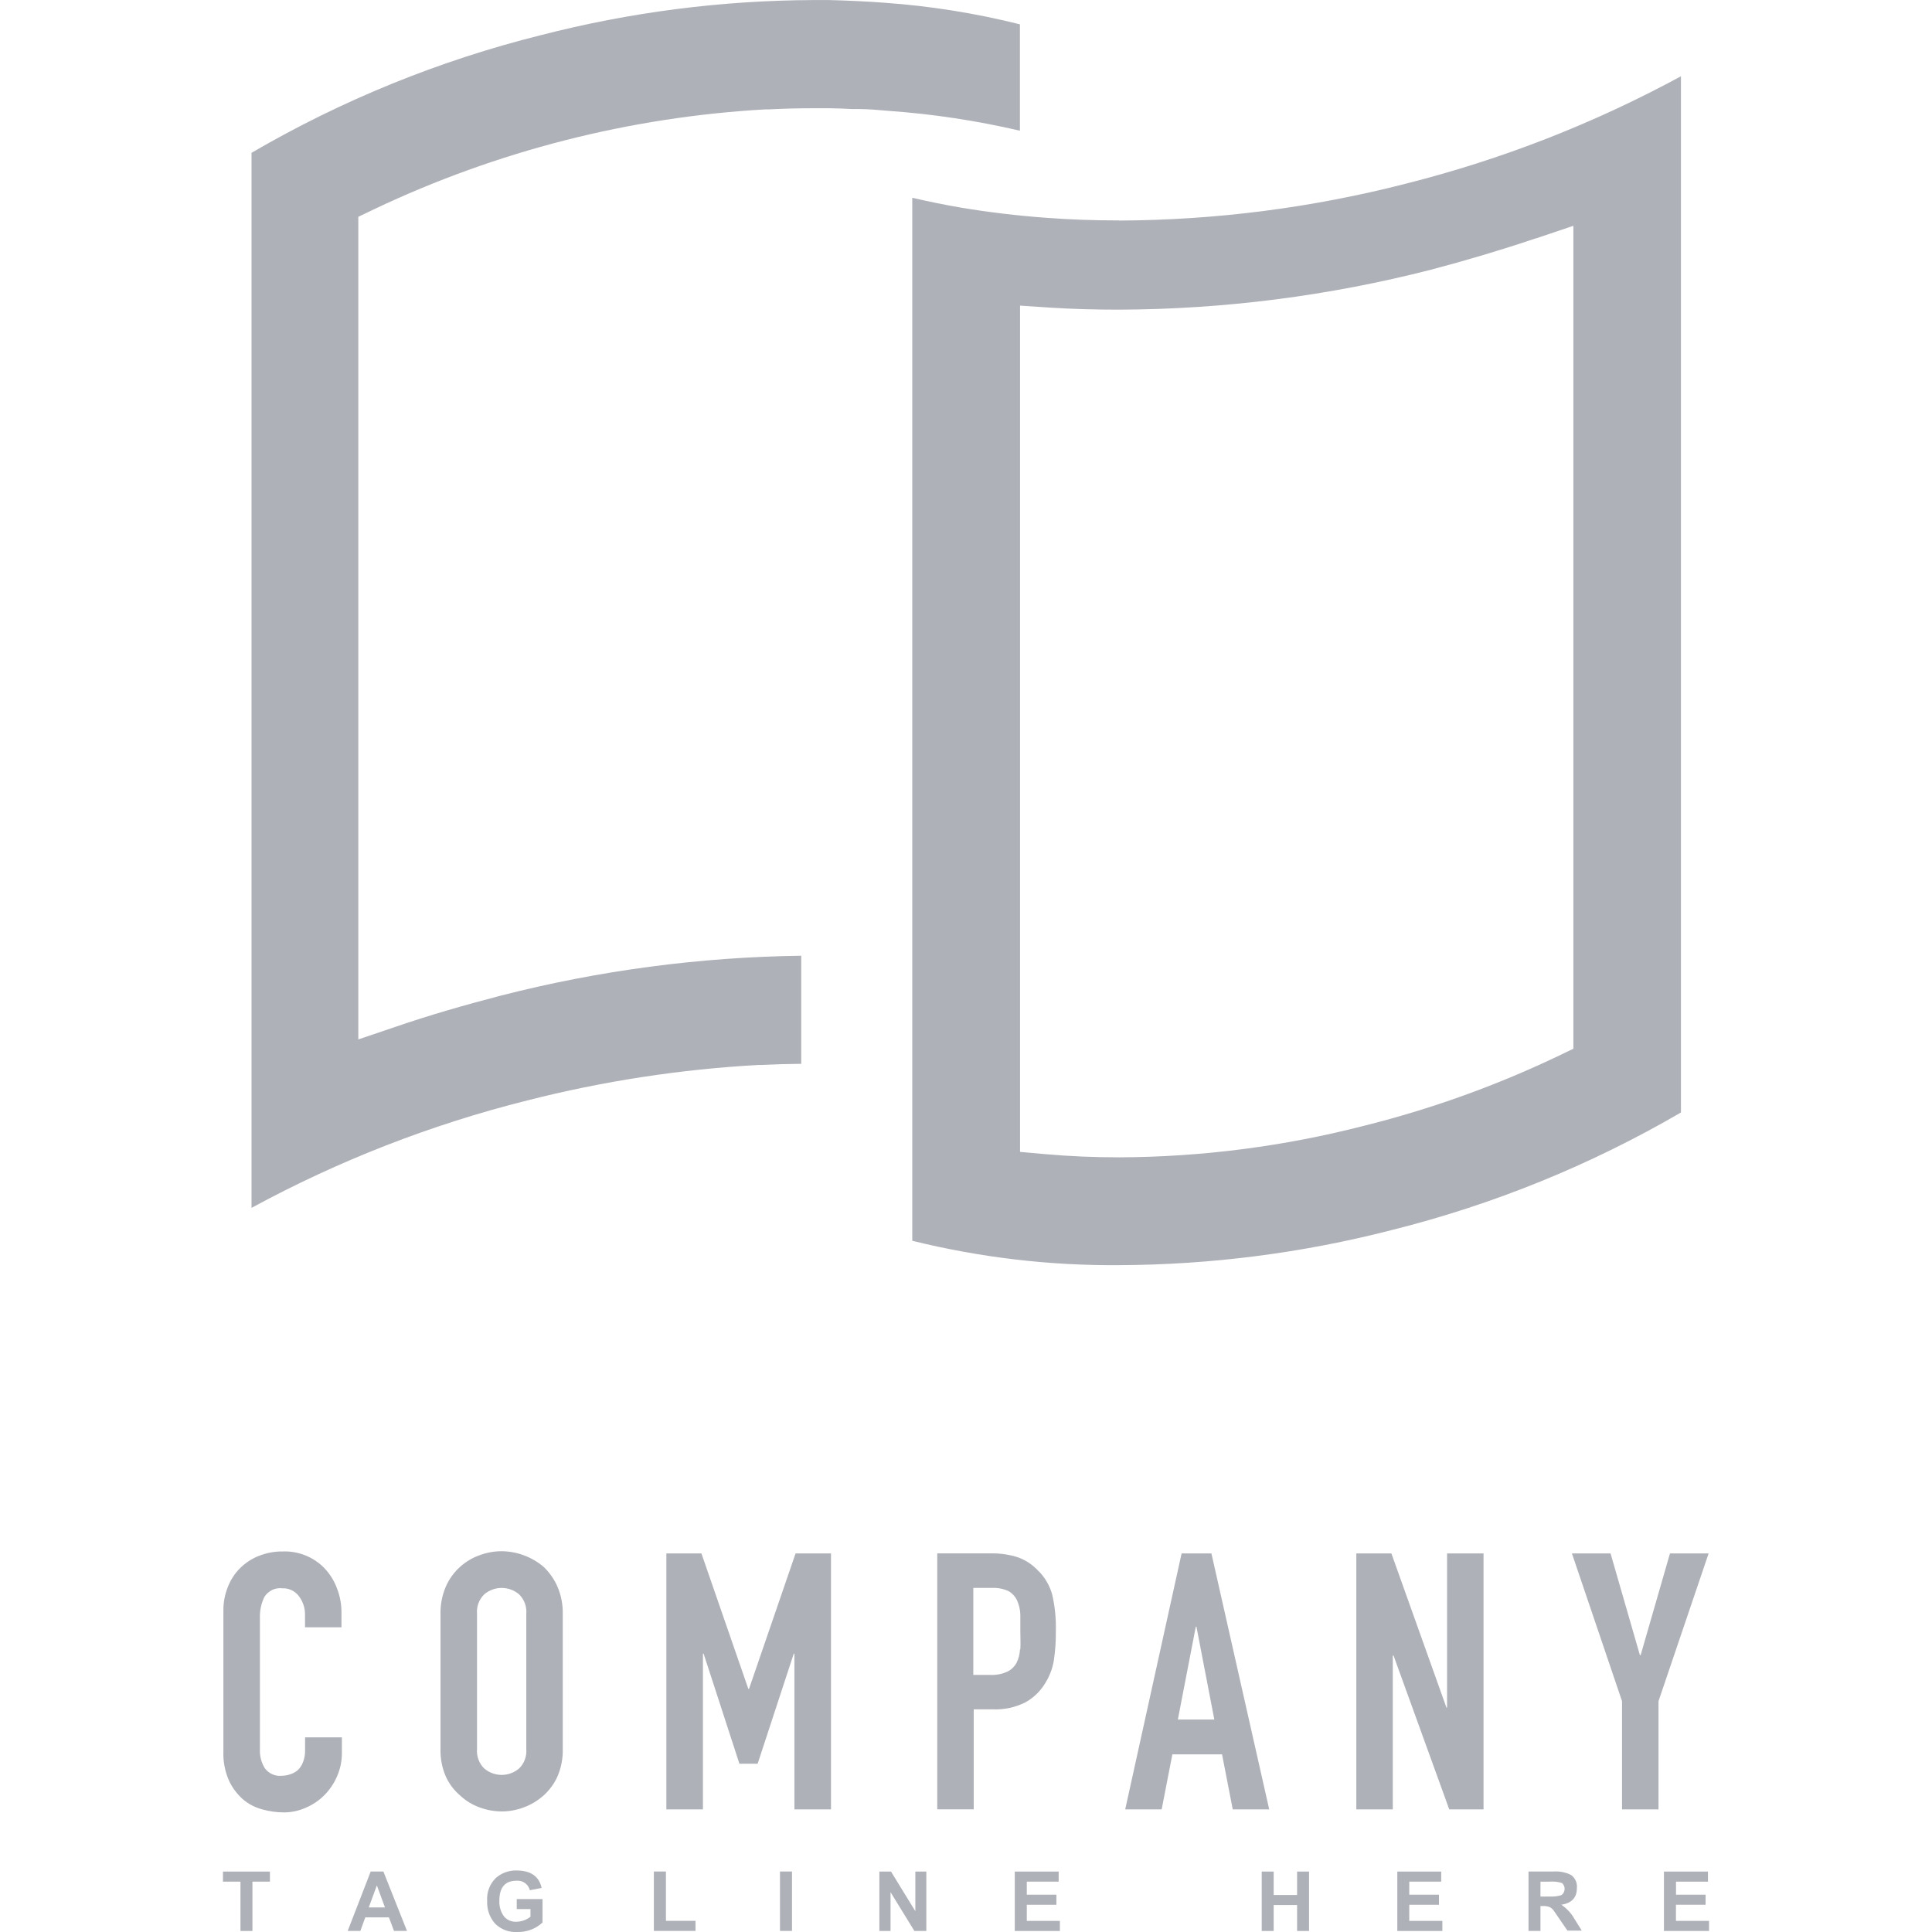
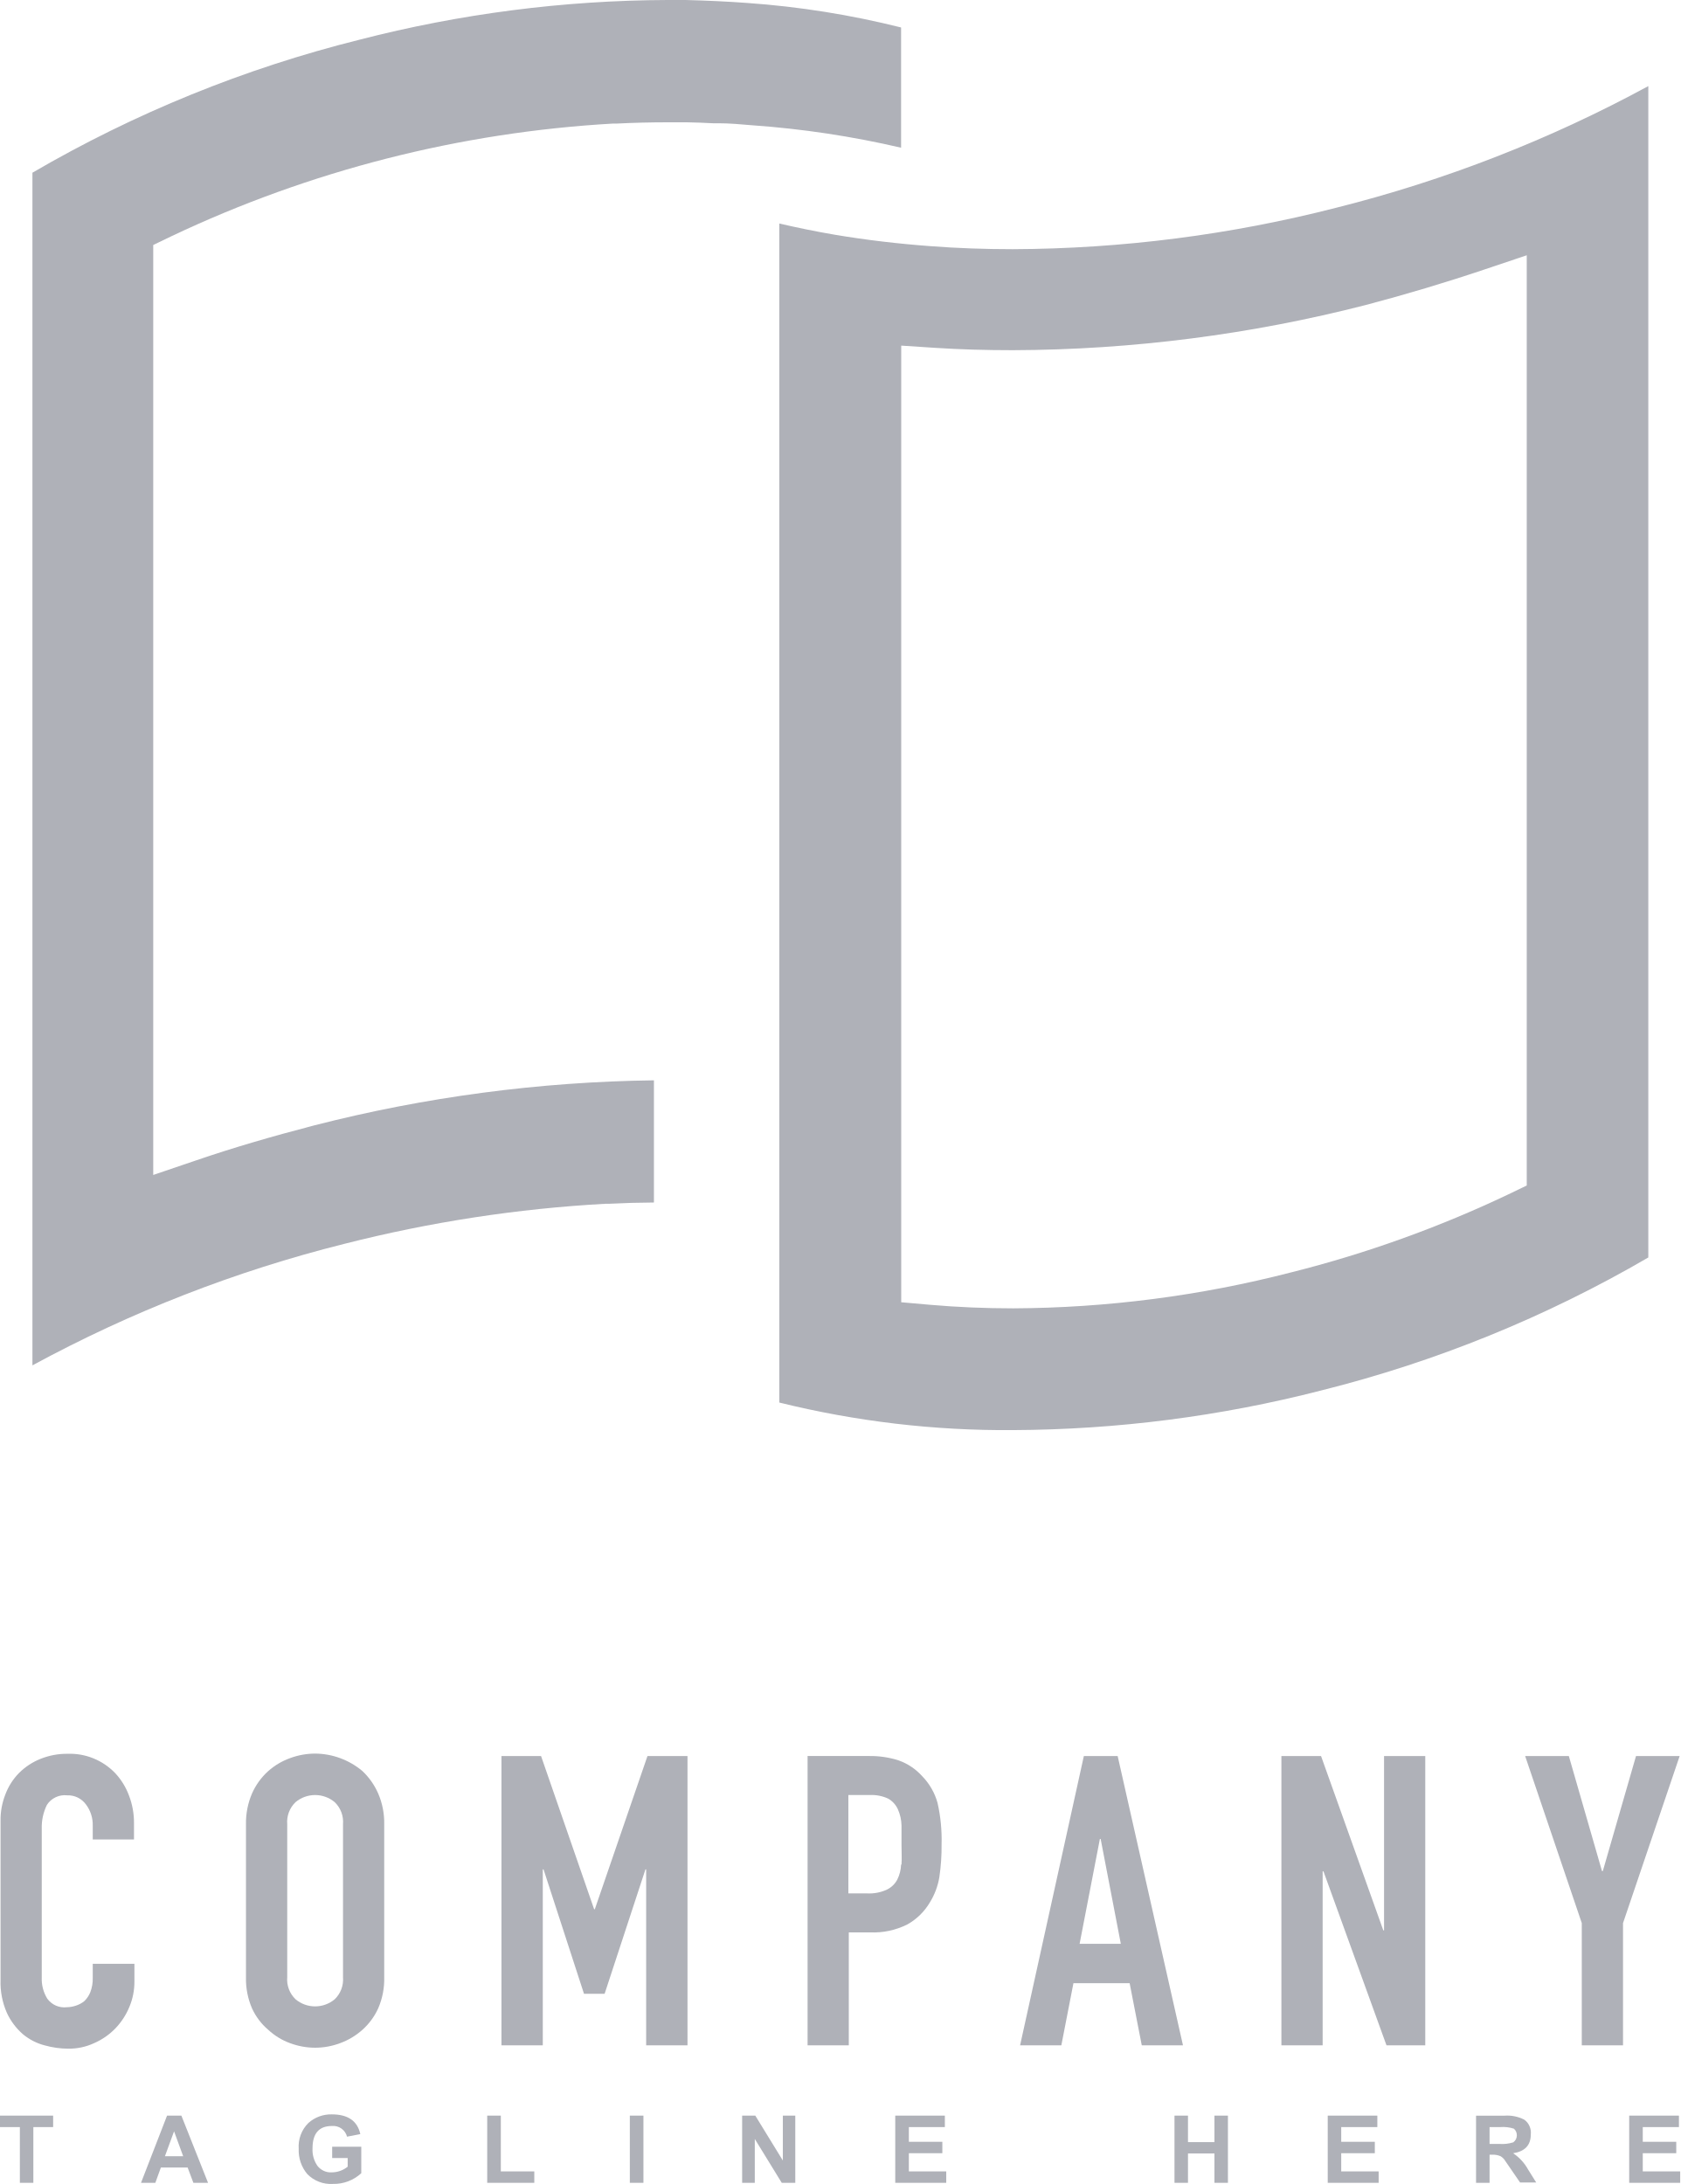
- <svg xmlns="http://www.w3.org/2000/svg" version="1.1" width="32" height="32" viewBox="0 0 32 32">
-   <path fill="#afb1b8" d="M14.14 1.806h0.084c0.156 0 0.324 0.016 0.49 0.030 0.734 0.052 1.463 0.162 2.179 0.329v-1.762c-0.738-0.185-1.491-0.305-2.25-0.358-0.288-0.022-0.595-0.036-0.909-0.044h-0.263c-1.523 0.006-3.039 0.201-4.515 0.582-1.68 0.419-3.293 1.075-4.79 1.948v17.475c1.442-0.783 2.976-1.381 4.566-1.779 1.256-0.32 2.539-0.517 3.833-0.588h0.051c0.216-0.011 0.433-0.017 0.655-0.019v-1.79c-1.681 0.022-3.353 0.244-4.982 0.662-0.602 0.157-1.185 0.325-1.731 0.513l-0.623 0.211v-13.625l0.266-0.128c2.032-0.963 4.229-1.524 6.471-1.651 0.019-0.001 0.037-0.001 0.056 0 0.248-0.013 0.497-0.019 0.741-0.019h0.28c0.129 0.003 0.258 0.006 0.388 0.014z" />
-   <path fill="#afb1b8" d="M18.53 3.651c-0.409 0-0.814-0.014-1.205-0.044-0.467-0.034-0.947-0.091-1.401-0.167-0.277-0.047-0.55-0.103-0.814-0.164v17.275c1.12 0.277 2.271 0.413 3.425 0.404 1.523-0.006 3.039-0.201 4.515-0.581 1.68-0.42 3.294-1.075 4.792-1.948v-17.163c-1.442 0.783-2.975 1.381-4.564 1.781-1.551 0.398-3.145 0.603-4.747 0.609zM25.437 3.95l0.623-0.21v13.63l-0.266 0.128c-1.021 0.486-2.087 0.869-3.184 1.144-1.331 0.344-2.7 0.522-4.074 0.527-0.411 0-0.819-0.017-1.214-0.052l-0.427-0.038v-14.017l0.497 0.033c0.361 0.023 0.735 0.034 1.141 0.034 1.745-0.006 3.482-0.229 5.173-0.663 0.581-0.153 1.158-0.325 1.731-0.518z" />
-   <path fill="#afb1b8" d="M5.377 25.977c-0.090-0.093-0.197-0.166-0.317-0.214s-0.247-0.071-0.376-0.066c-0.137-0.002-0.273 0.024-0.4 0.075-0.117 0.046-0.222 0.116-0.311 0.205s-0.156 0.196-0.201 0.313c-0.049 0.123-0.073 0.254-0.072 0.387v2.335c-0.006 0.165 0.026 0.328 0.092 0.479 0.055 0.12 0.135 0.226 0.234 0.313 0.093 0.079 0.203 0.135 0.321 0.166 0.114 0.032 0.231 0.048 0.349 0.049 0.13 0.001 0.259-0.027 0.377-0.081 0.117-0.051 0.222-0.124 0.311-0.216 0.087-0.091 0.156-0.197 0.204-0.313 0.050-0.118 0.075-0.244 0.075-0.372v-0.261h-0.61v0.208c0.002 0.071-0.010 0.142-0.036 0.208-0.020 0.050-0.050 0.095-0.089 0.131-0.038 0.031-0.081 0.053-0.128 0.067-0.041 0.014-0.084 0.021-0.128 0.022-0.054 0.006-0.11-0.002-0.16-0.024s-0.094-0.057-0.126-0.101c-0.058-0.094-0.086-0.203-0.081-0.313v-2.177c-0.004-0.121 0.022-0.241 0.075-0.349 0.032-0.049 0.077-0.089 0.129-0.114s0.112-0.034 0.17-0.027c0.053-0.002 0.105 0.009 0.152 0.032s0.089 0.057 0.12 0.099c0.068 0.090 0.104 0.2 0.101 0.313v0.202h0.604v-0.238c0.001-0.14-0.024-0.278-0.075-0.408-0.045-0.122-0.114-0.234-0.204-0.329z" />
-   <path fill="#afb1b8" d="M9.002 25.95c-0.195-0.164-0.44-0.255-0.694-0.257-0.124 0-0.248 0.023-0.364 0.066-0.119 0.042-0.228 0.107-0.322 0.191-0.101 0.091-0.182 0.202-0.237 0.327-0.061 0.143-0.092 0.297-0.089 0.452v2.239c-0.004 0.158 0.026 0.314 0.089 0.459 0.055 0.12 0.136 0.227 0.237 0.313 0.093 0.087 0.203 0.154 0.322 0.197 0.117 0.043 0.24 0.065 0.364 0.066s0.248-0.023 0.364-0.066c0.121-0.044 0.233-0.111 0.33-0.197 0.097-0.087 0.176-0.194 0.23-0.313 0.063-0.145 0.093-0.301 0.089-0.459v-2.239c0.003-0.155-0.027-0.31-0.089-0.452-0.054-0.123-0.133-0.235-0.23-0.327zM8.717 28.969c0.005 0.060-0.003 0.12-0.024 0.176s-0.054 0.107-0.097 0.148c-0.081 0.068-0.182 0.105-0.287 0.105s-0.207-0.037-0.287-0.105c-0.043-0.041-0.076-0.092-0.097-0.148s-0.029-0.116-0.024-0.176v-2.239c-0.005-0.060 0.003-0.12 0.024-0.176s0.054-0.107 0.097-0.148c0.081-0.068 0.182-0.105 0.287-0.105s0.207 0.037 0.287 0.105c0.043 0.041 0.076 0.092 0.097 0.148s0.029 0.116 0.024 0.176v2.239z" />
-   <path fill="#afb1b8" d="M13.764 29.969v-4.239h-0.587l-0.771 2.244h-0.011l-0.777-2.244h-0.581v4.239h0.606v-2.579h0.011l0.593 1.823h0.302l0.598-1.823h0.011v2.579h0.606z" />
-   <path fill="#afb1b8" d="M17.205 26.027c-0.093-0.105-0.211-0.184-0.342-0.232-0.142-0.046-0.29-0.068-0.439-0.066h-0.9v4.239h0.604v-1.656h0.311c0.188 0.009 0.376-0.031 0.545-0.116 0.137-0.076 0.252-0.188 0.332-0.324 0.070-0.113 0.117-0.238 0.139-0.369 0.024-0.16 0.035-0.321 0.033-0.482 0.006-0.204-0.014-0.407-0.059-0.606-0.040-0.147-0.117-0.281-0.223-0.39zM16.894 27.319c-0.003 0.077-0.022 0.152-0.056 0.221-0.035 0.065-0.089 0.117-0.156 0.149-0.089 0.040-0.187 0.058-0.285 0.053h-0.276v-1.441h0.311c0.094-0.005 0.187 0.014 0.273 0.053 0.062 0.036 0.112 0.091 0.142 0.157 0.033 0.074 0.051 0.155 0.053 0.236 0 0.089 0 0.183 0 0.282s0.006 0.2 0 0.291h-0.006z" />
-   <path fill="#afb1b8" d="M20.066 25.73h-0.495l-0.934 4.239h0.604l0.177-0.911h0.823l0.177 0.911h0.604l-0.957-4.239zM19.509 28.481l0.297-1.537h0.011l0.296 1.537h-0.604z" />
-   <path fill="#afb1b8" d="M23.969 28.284h-0.011l-0.912-2.554h-0.581v4.239h0.604v-2.549h0.012l0.923 2.549h0.568v-4.239h-0.604v2.554z" />
-   <path fill="#afb1b8" d="M27.66 25.73l-0.486 1.685h-0.012l-0.486-1.685h-0.64l0.83 2.447v1.792h0.604v-1.792l0.83-2.447h-0.64z" />
-   <path fill="#afb1b8" d="M3.692 31.166h0.291v0.817h0.198v-0.817h0.29v-0.167h-0.778v0.167z" />
-   <path fill="#afb1b8" d="M6.14 30.998l-0.381 0.984h0.21l0.081-0.224h0.392l0.084 0.224h0.215l-0.391-0.984h-0.21zM6.108 31.593l0.134-0.365 0.134 0.365h-0.268z" />
-   <path fill="#afb1b8" d="M8.559 31.62h0.227v0.127c-0.066 0.053-0.149 0.082-0.233 0.083-0.040 0.002-0.079-0.005-0.116-0.021s-0.068-0.041-0.093-0.072c-0.052-0.075-0.078-0.165-0.073-0.257 0-0.219 0.095-0.329 0.283-0.329 0.050-0.005 0.099 0.008 0.14 0.037s0.070 0.071 0.082 0.12l0.195-0.038c-0.042-0.192-0.181-0.289-0.417-0.289-0.127-0.003-0.25 0.042-0.344 0.127-0.050 0.049-0.088 0.108-0.112 0.174s-0.034 0.135-0.029 0.205c-0.006 0.135 0.039 0.267 0.126 0.369 0.048 0.050 0.107 0.088 0.171 0.113s0.134 0.035 0.203 0.031c0.154 0.004 0.304-0.052 0.417-0.157v-0.388h-0.427v0.166z" />
-   <path fill="#afb1b8" d="M11.029 30.998h-0.199v0.984h0.69v-0.167h-0.49v-0.817z" />
-   <path fill="#afb1b8" d="M13.118 30.998h-0.199v0.984h0.199v-0.984z" />
-   <path fill="#afb1b8" d="M15.161 31.656l-0.403-0.657h-0.193v0.984h0.185v-0.643l0.395 0.643h0.198v-0.984h-0.182v0.657z" />
-   <path fill="#afb1b8" d="M17.007 31.549h0.49v-0.167h-0.49v-0.216h0.528v-0.167h-0.727v0.984h0.747v-0.167h-0.548v-0.266z" />
-   <path fill="#afb1b8" d="M21.484 31.387h-0.388v-0.388h-0.198v0.984h0.198v-0.43h0.388v0.43h0.198v-0.984h-0.198v0.388z" />
-   <path fill="#afb1b8" d="M23.342 31.549h0.492v-0.167h-0.492v-0.216h0.529v-0.167h-0.727v0.984h0.746v-0.167h-0.548v-0.266z" />
-   <path fill="#afb1b8" d="M25.86 31.549c0.171-0.027 0.258-0.117 0.258-0.274 0.005-0.042-0.001-0.084-0.018-0.123s-0.044-0.072-0.078-0.096c-0.089-0.045-0.189-0.065-0.288-0.058h-0.417v0.984h0.198v-0.412h0.039c0.042-0.003 0.084 0.005 0.123 0.022 0.029 0.018 0.053 0.043 0.070 0.072l0.215 0.313h0.237l-0.12-0.192c-0.053-0.095-0.128-0.176-0.218-0.236zM25.661 31.413h-0.146v-0.247h0.156c0.068-0.005 0.136 0.002 0.201 0.023 0.014 0.013 0.026 0.029 0.033 0.046s0.011 0.037 0.010 0.056c-0.001 0.019-0.006 0.038-0.015 0.055s-0.022 0.032-0.037 0.043c-0.065 0.020-0.133 0.028-0.201 0.023z" />
-   <path fill="#afb1b8" d="M27.76 31.549h0.49v-0.167h-0.49v-0.216h0.529v-0.167h-0.729v0.984h0.747v-0.167h-0.548v-0.266z" />
+ <svg xmlns="http://www.w3.org/2000/svg" width="40" height="52" viewBox="0 0 40 52" fill="none">
+   <path d="M16.977 2.935H17.114C17.367 2.935 17.64 2.96 17.91 2.983C19.103 3.067 20.287 3.246 21.452 3.517V0.654C20.253 0.353 19.03 0.158 17.797 0.071C17.329 0.036 16.83 0.013 16.319 0H15.892C13.417 0.009 10.953 0.327 8.556 0.946C5.825 1.627 3.205 2.693 0.772 4.112V32.509C3.114 31.236 5.607 30.264 8.191 29.617C10.232 29.097 12.318 28.776 14.419 28.661H14.503C14.855 28.643 15.206 28.633 15.568 28.631V25.722C12.837 25.757 10.119 26.118 7.473 26.797C6.494 27.052 5.548 27.326 4.66 27.631L3.648 27.975V5.833L4.08 5.625C7.382 4.06 10.952 3.149 14.597 2.942C14.627 2.94 14.657 2.94 14.688 2.942C15.09 2.922 15.495 2.912 15.892 2.912H16.327H16.347C16.557 2.917 16.767 2.922 16.977 2.935Z" fill="#AFB1B8" />
+   <path d="M24.111 5.933C23.445 5.933 22.788 5.91 22.153 5.861C21.394 5.805 20.615 5.714 19.876 5.589C19.426 5.513 18.983 5.421 18.553 5.322V33.394C20.374 33.844 22.243 34.065 24.118 34.05C26.593 34.039 29.057 33.723 31.455 33.106C34.185 32.424 36.807 31.358 39.241 29.94V2.05C36.899 3.322 34.407 4.294 31.824 4.943C29.303 5.591 26.712 5.923 24.111 5.933ZM35.335 6.418L36.347 6.078V28.226L35.914 28.435C34.255 29.224 32.522 29.847 30.741 30.294C28.578 30.853 26.355 31.141 24.121 31.151C23.453 31.151 22.79 31.123 22.148 31.067L21.455 31.006V28.318V8.229L22.262 8.282C22.849 8.32 23.456 8.338 24.116 8.338C26.951 8.328 29.775 7.966 32.522 7.26C33.466 7.011 34.404 6.731 35.335 6.418Z" fill="#AFB1B8" />
+   <path d="M2.737 42.212C2.592 42.062 2.416 41.943 2.222 41.865C2.028 41.786 1.82 41.75 1.611 41.757C1.389 41.754 1.168 41.796 0.961 41.879C0.772 41.955 0.6 42.068 0.455 42.212C0.312 42.357 0.201 42.53 0.129 42.721C0.05 42.921 0.01 43.134 0.013 43.349V47.143C0.004 47.41 0.055 47.676 0.162 47.921C0.251 48.116 0.381 48.289 0.541 48.43C0.693 48.557 0.871 48.65 1.062 48.699C1.247 48.751 1.438 48.778 1.629 48.778C1.84 48.78 2.05 48.735 2.241 48.646C2.431 48.563 2.603 48.444 2.747 48.295C2.888 48.148 3.001 47.975 3.079 47.786C3.16 47.595 3.201 47.389 3.2 47.181V46.757H2.208V47.095C2.211 47.21 2.192 47.325 2.15 47.433C2.118 47.514 2.069 47.587 2.006 47.647C1.945 47.696 1.874 47.733 1.799 47.756C1.732 47.778 1.662 47.79 1.591 47.791C1.503 47.802 1.413 47.788 1.331 47.753C1.25 47.717 1.179 47.66 1.126 47.588C1.032 47.436 0.986 47.258 0.994 47.08V43.542C0.988 43.346 1.03 43.151 1.116 42.975C1.167 42.895 1.24 42.831 1.326 42.791C1.412 42.75 1.507 42.735 1.601 42.746C1.687 42.743 1.772 42.761 1.849 42.798C1.926 42.836 1.993 42.891 2.044 42.96C2.155 43.106 2.213 43.285 2.208 43.469V43.797H3.19V43.41C3.192 43.183 3.151 42.958 3.069 42.746C2.995 42.548 2.883 42.366 2.737 42.212Z" fill="#AFB1B8" />
+   <path d="M8.629 42.169C8.313 41.902 7.914 41.755 7.501 41.752C7.299 41.753 7.098 41.789 6.909 41.859C6.716 41.928 6.538 42.033 6.385 42.169C6.221 42.317 6.09 42.498 6 42.701C5.901 42.932 5.851 43.183 5.856 43.435V47.074C5.849 47.33 5.899 47.585 6 47.819C6.09 48.015 6.221 48.189 6.385 48.328C6.537 48.469 6.715 48.578 6.909 48.648C7.098 48.718 7.299 48.755 7.501 48.755C7.703 48.755 7.903 48.719 8.093 48.648C8.29 48.577 8.472 48.468 8.629 48.328C8.787 48.186 8.915 48.013 9.003 47.819C9.105 47.585 9.154 47.33 9.147 47.074V43.435C9.152 43.183 9.103 42.932 9.003 42.701C8.915 42.5 8.788 42.319 8.629 42.169ZM8.166 47.074C8.174 47.171 8.161 47.269 8.127 47.36C8.093 47.451 8.039 47.533 7.969 47.601C7.838 47.711 7.672 47.771 7.502 47.771C7.331 47.771 7.166 47.711 7.035 47.601C6.965 47.533 6.911 47.451 6.877 47.36C6.843 47.269 6.829 47.171 6.838 47.074V43.435C6.829 43.339 6.843 43.241 6.877 43.15C6.911 43.059 6.965 42.977 7.035 42.909C7.166 42.799 7.331 42.739 7.502 42.739C7.672 42.739 7.838 42.799 7.969 42.909C8.039 42.977 8.093 43.059 8.127 43.15C8.161 43.241 8.174 43.339 8.166 43.435V47.074Z" fill="#AFB1B8" />
+   <path d="M16.367 48.699V41.811H15.414L14.161 45.457H14.144L12.881 41.811H11.938V48.699H12.922V44.509H12.94L13.903 47.471H14.394L15.366 44.509H15.383V48.699H16.367Z" fill="#AFB1B8" />
+   <path d="M21.958 42.294C21.806 42.124 21.615 41.994 21.401 41.917C21.171 41.842 20.93 41.806 20.688 41.81H19.226V48.699H20.207V46.009H20.713C21.02 46.023 21.324 45.958 21.599 45.821C21.822 45.697 22.008 45.515 22.138 45.294C22.251 45.111 22.328 44.907 22.363 44.694C22.401 44.435 22.419 44.173 22.416 43.911C22.425 43.58 22.393 43.249 22.32 42.927C22.254 42.688 22.13 42.471 21.958 42.294ZM21.452 44.394C21.448 44.519 21.417 44.641 21.361 44.753C21.305 44.859 21.216 44.943 21.108 44.994C20.963 45.059 20.804 45.089 20.645 45.081H20.197V42.739H20.703C20.856 42.731 21.008 42.761 21.146 42.825C21.247 42.883 21.328 42.972 21.376 43.079C21.43 43.2 21.459 43.331 21.462 43.463C21.462 43.608 21.462 43.761 21.462 43.921C21.462 44.081 21.472 44.247 21.462 44.394H21.452Z" fill="#AFB1B8" />
+   <path d="M26.608 41.811H25.803L24.285 48.699H25.267L25.555 47.219H26.893L27.182 48.699H28.163L26.608 41.811ZM25.702 46.281L26.185 43.784H26.203L26.683 46.281H25.702Z" fill="#AFB1B8" />
+   <path d="M32.95 45.961H32.932L31.45 41.811H30.506V48.699H31.488V44.557H31.508L33.008 48.699H33.931V41.811H32.95V45.961Z" fill="#AFB1B8" />
+   <path d="M38.948 41.811L38.158 44.549H38.138L37.349 41.811H36.309L37.657 45.788V48.699H38.639V45.788L39.987 41.811H38.948Z" fill="#AFB1B8" />
+   <path d="M0 50.645H0.473V51.972H0.794V50.645H1.265V50.372H0V50.645Z" fill="#AFB1B8" />
+   <path d="M3.977 50.372L3.357 51.972H3.698L3.83 51.608H4.467L4.604 51.972H4.953L4.318 50.372H3.977ZM3.926 51.339L4.144 50.746L4.361 51.339H3.926Z" fill="#AFB1B8" />
+   <path d="M7.908 51.382H8.277V51.588C8.169 51.675 8.036 51.722 7.898 51.723C7.833 51.727 7.769 51.715 7.71 51.688C7.651 51.661 7.599 51.621 7.559 51.57C7.474 51.449 7.432 51.302 7.44 51.153C7.44 50.797 7.594 50.619 7.9 50.619C7.981 50.611 8.062 50.633 8.128 50.679C8.194 50.726 8.242 50.795 8.262 50.873L8.578 50.812C8.51 50.5 8.285 50.342 7.9 50.342C7.695 50.337 7.495 50.41 7.341 50.548C7.261 50.628 7.198 50.724 7.159 50.83C7.119 50.937 7.103 51.05 7.111 51.163C7.102 51.382 7.175 51.597 7.316 51.764C7.394 51.844 7.489 51.907 7.594 51.947C7.699 51.988 7.811 52.005 7.923 51.998C8.173 52.005 8.417 51.913 8.601 51.743V51.113H7.908V51.382Z" fill="#AFB1B8" />
+   <path d="M11.923 50.372H11.599V51.972H12.72V51.7H11.923V50.372Z" fill="#AFB1B8" />
+   <path d="M15.318 50.372H14.994V51.972H15.318V50.372Z" fill="#AFB1B8" />
+   <path d="M18.637 51.441L17.981 50.372H17.668V51.972H17.969V50.927L18.611 51.972H18.933V50.372H18.637V51.441Z" fill="#AFB1B8" />
+   <path d="M21.637 51.267H22.434V50.995H21.637V50.645H22.494V50.372H21.313V51.972H22.527V51.7H21.637V51.267Z" fill="#AFB1B8" />
+   <path d="M28.912 51.003H28.282V50.372H27.961V51.972H28.282V51.273H28.912V51.972H29.233V50.372H28.912V51.003Z" fill="#AFB1B8" />
+   <path d="M31.93 51.267H32.73V50.995H31.93V50.645H32.79V50.372H31.609V51.972H32.821V51.7H31.93V51.267Z" fill="#AFB1B8" />
+   <path d="M36.023 51.268C36.302 51.224 36.443 51.077 36.443 50.823C36.451 50.755 36.441 50.686 36.413 50.623C36.386 50.56 36.342 50.506 36.286 50.467C36.142 50.394 35.98 50.361 35.818 50.373H35.14V51.972H35.462V51.303H35.525C35.593 51.299 35.662 51.311 35.725 51.339C35.772 51.368 35.811 51.408 35.839 51.456L36.188 51.964H36.572L36.377 51.652C36.291 51.497 36.17 51.366 36.023 51.268ZM35.7 51.046H35.462V50.645H35.715C35.825 50.636 35.936 50.649 36.041 50.683C36.064 50.703 36.083 50.729 36.095 50.758C36.107 50.787 36.113 50.818 36.111 50.849C36.11 50.88 36.101 50.911 36.087 50.939C36.072 50.966 36.051 50.99 36.026 51.008C35.92 51.041 35.81 51.054 35.7 51.046Z" fill="#AFB1B8" />
+   <path d="M39.109 51.267H39.906V50.995H39.109V50.645H39.97V50.372H38.786V51.972H40V51.7H39.109V51.267Z" fill="#AFB1B8" />
</svg>
